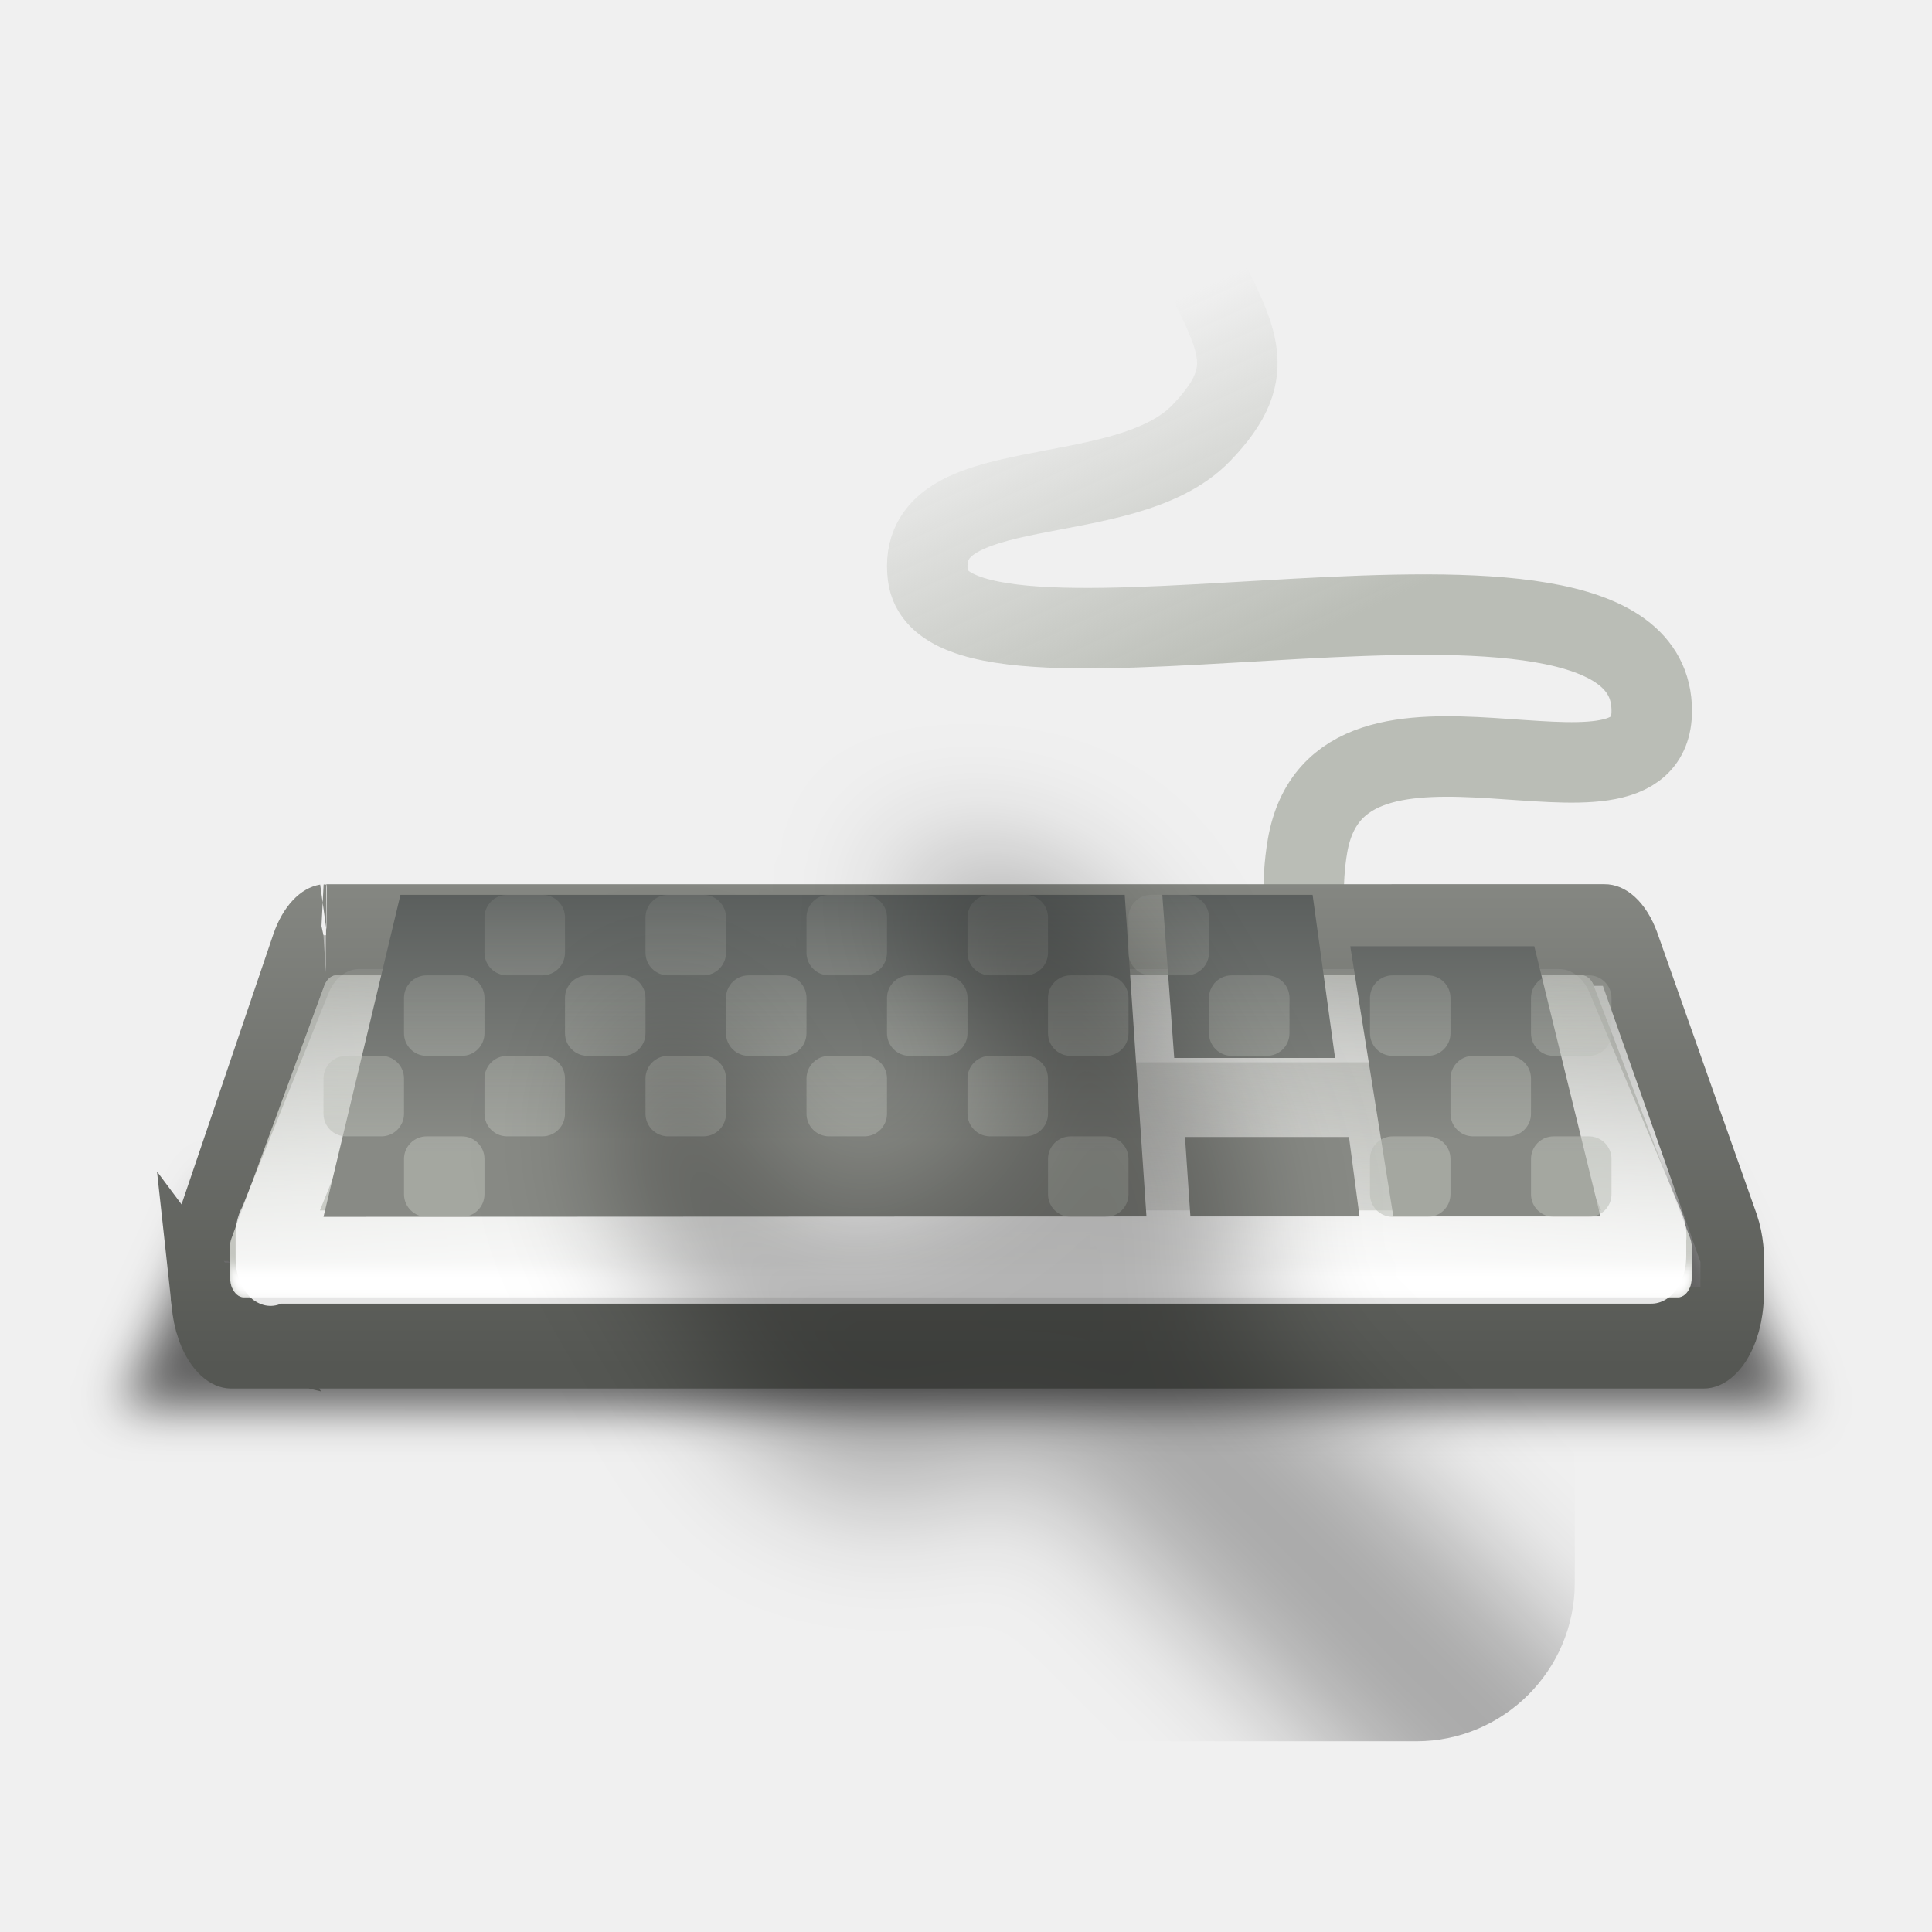
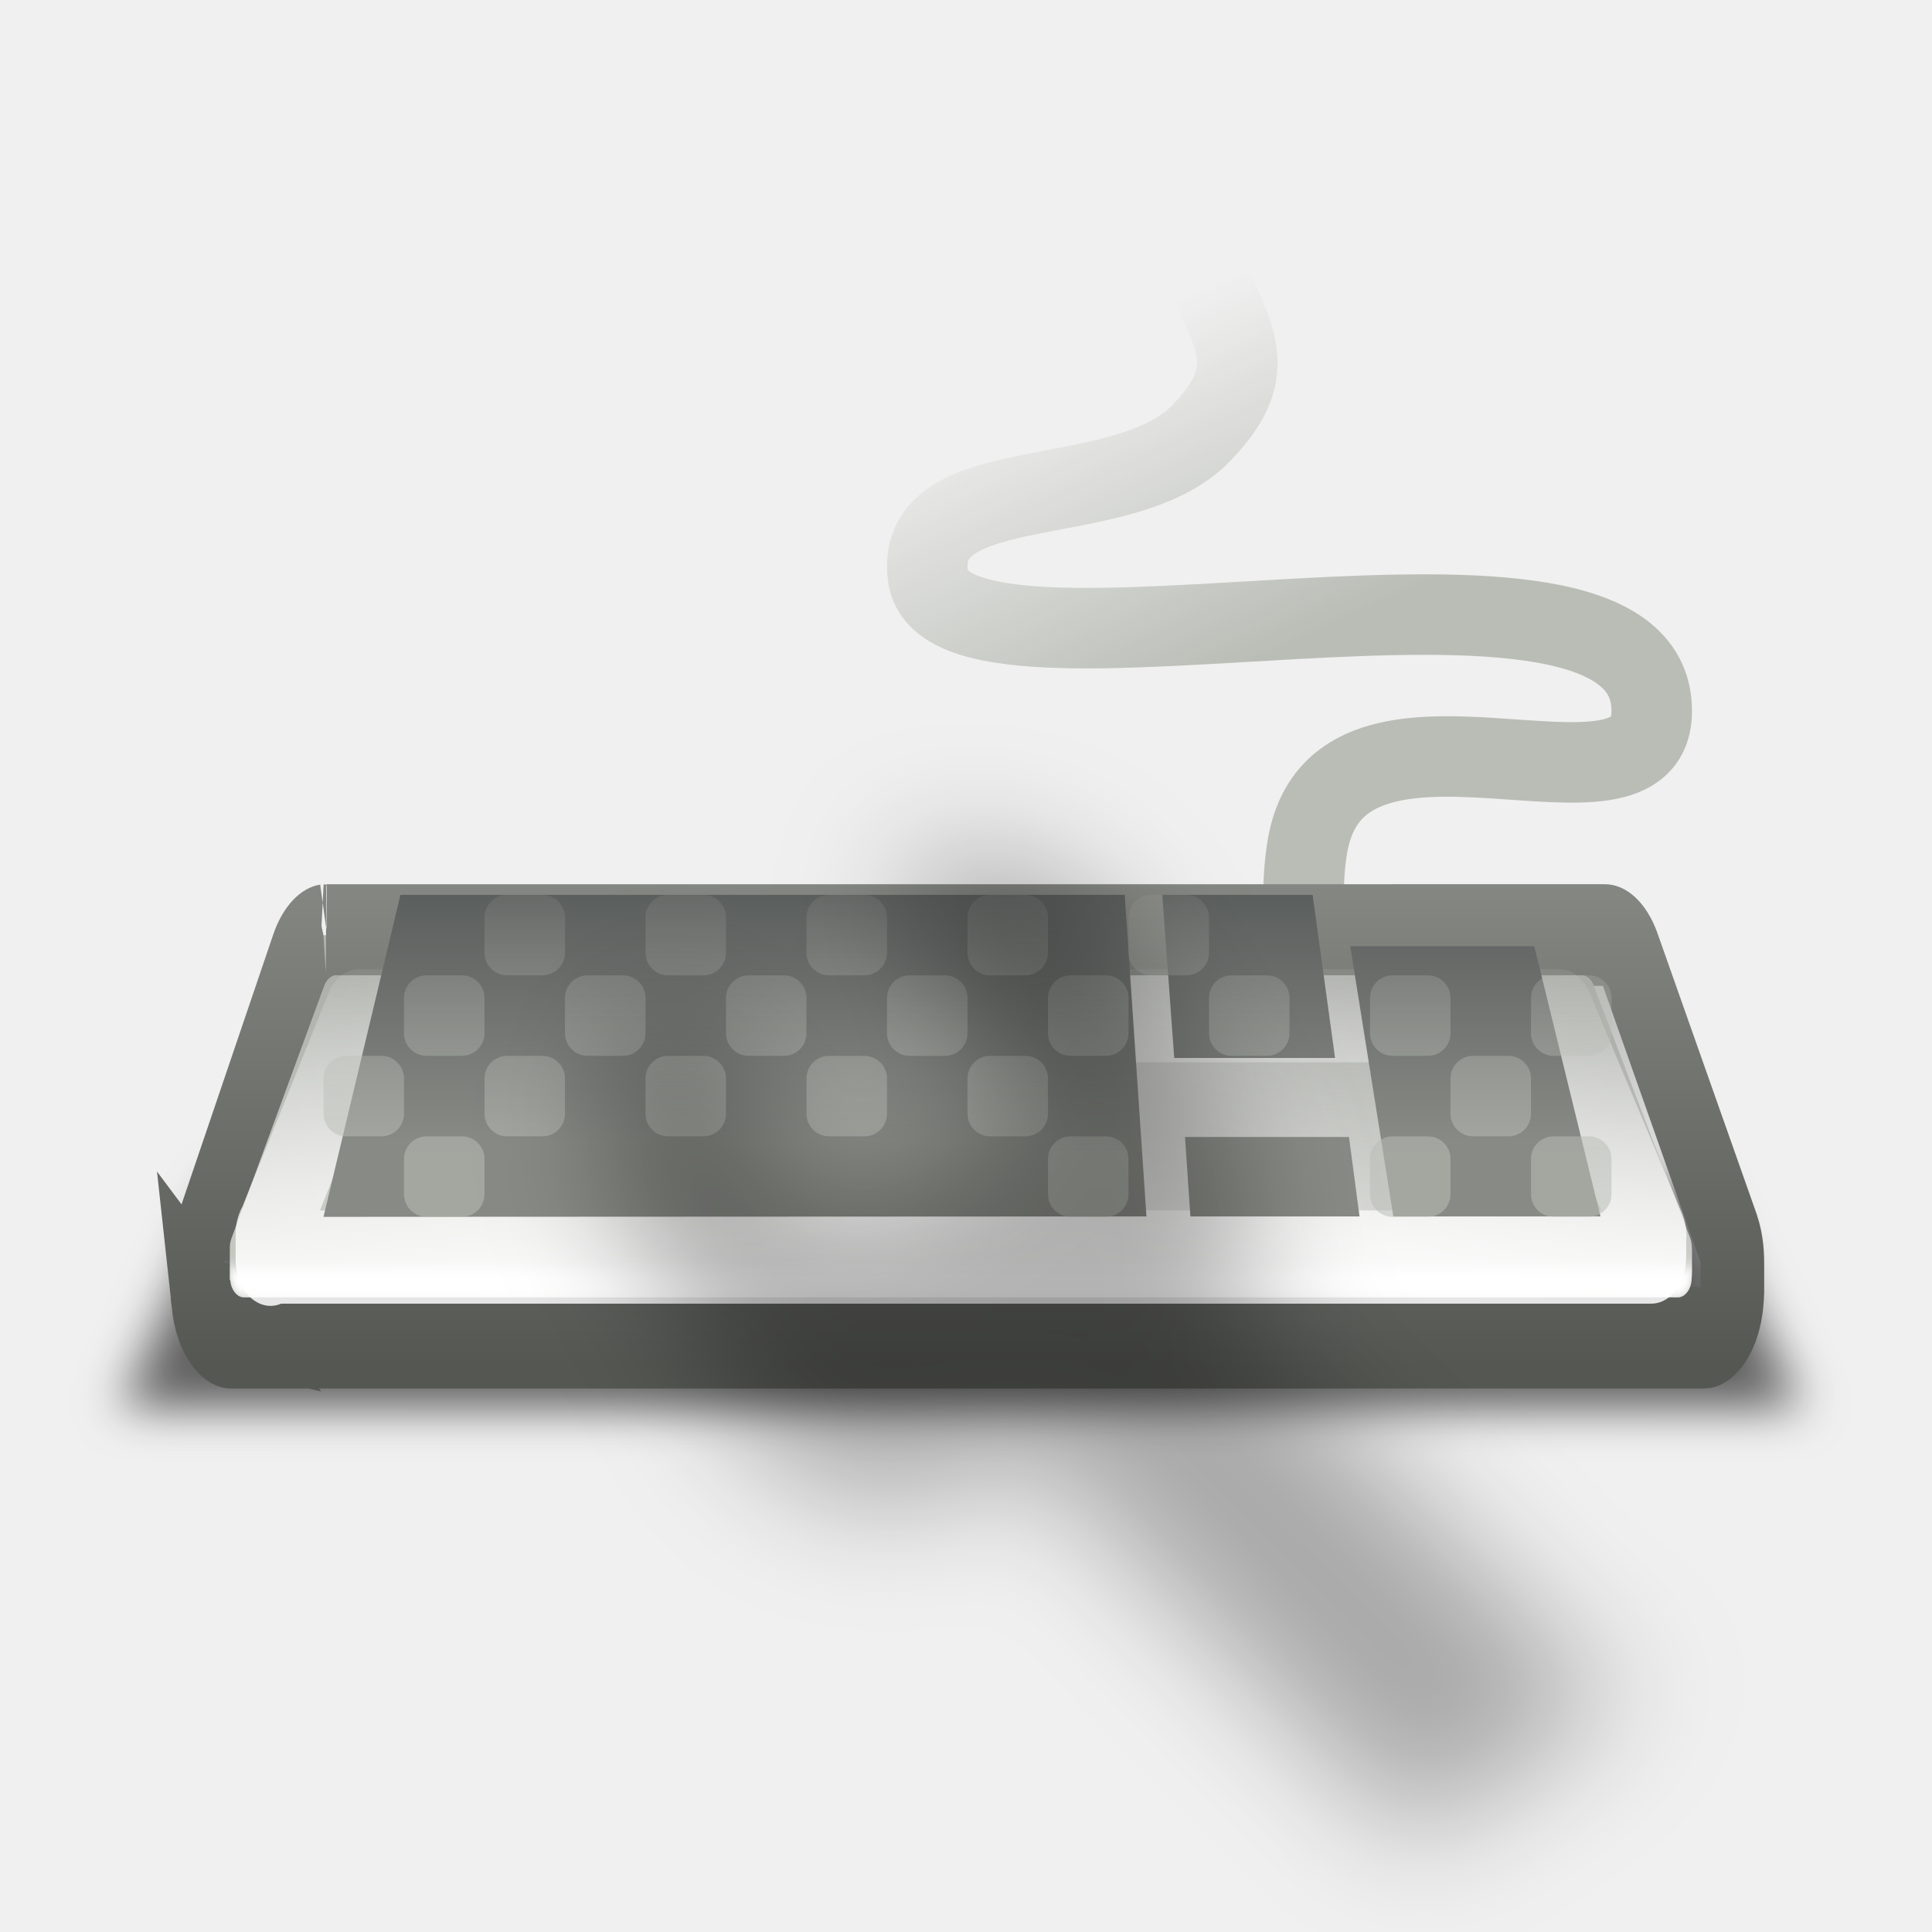
<svg xmlns="http://www.w3.org/2000/svg" xmlns:xlink="http://www.w3.org/1999/xlink" width="24" height="24" id="svg2" version="1.0" style="display:inline">
  <defs id="defs4">
    <linearGradient id="linearGradient3574">
      <stop style="stop-color:#babdb6;stop-opacity:1" offset="0" id="stop3576" />
      <stop style="stop-color:#ffffff;stop-opacity:1" offset="1" id="stop3578" />
    </linearGradient>
    <linearGradient xlink:href="#linearGradient3574" id="linearGradient3581" x1="305.125" y1="181.511" x2="309.625" y2="182.438" gradientUnits="userSpaceOnUse" gradientTransform="translate(-0.00240191,-0.07836799)" />
    <linearGradient id="linearGradient7755">
      <stop style="stop-color:#000000;stop-opacity:1;" offset="0" id="stop7757" />
      <stop id="stop7759" offset="0.477" style="stop-color:#000000;stop-opacity:1" />
      <stop style="stop-color:#ffffff;stop-opacity:1" offset="1" id="stop7761" />
    </linearGradient>
    <linearGradient id="linearGradient3775">
      <stop style="stop-color:#888a85;stop-opacity:1;" offset="0" id="stop3777" />
      <stop style="stop-color:#555753;stop-opacity:1" offset="1" id="stop3779" />
    </linearGradient>
    <linearGradient xlink:href="#linearGradient3775" id="linearGradient3814" gradientUnits="userSpaceOnUse" x1="318.63" y1="190.764" x2="317.917" y2="197.288" />
    <linearGradient xlink:href="#linearGradient4434" id="linearGradient3812" gradientUnits="userSpaceOnUse" x1="320.189" y1="190.019" x2="307.789" y2="183.758" />
    <linearGradient id="linearGradient4434">
      <stop id="stop4436" offset="0" style="stop-color:#d3d7cf;stop-opacity:1;" />
      <stop style="stop-color:#babdb6;stop-opacity:1" offset="0.183" id="stop4438" />
      <stop id="stop4440" offset="0.319" style="stop-color:#ffffff;stop-opacity:1" />
      <stop style="stop-color:#babdb6;stop-opacity:1" offset="0.876" id="stop4442" />
      <stop id="stop4444" offset="1" style="stop-color:#eeeeec;stop-opacity:1" />
    </linearGradient>
    <linearGradient id="linearGradient3-paper-sheet-orig-08">
      <stop style="stop-color: rgb(255, 255, 255); stop-opacity: 1;" offset="0" id="stop6-paper-sheet-orig-1" />
      <stop style="stop-color: rgb(211, 215, 207); stop-opacity: 1;" offset="1" id="stop7-paper-sheet-orig-2" />
    </linearGradient>
    <radialGradient xlink:href="#linearGradient7755" id="radialGradient7767" gradientUnits="userSpaceOnUse" gradientTransform="matrix(0.6602922,-1.1125763e-6,1.3986525e-6,0.8300728,104.7241,-724.9782)" cx="323" cy="1103.486" fx="323" fy="1103.486" r="7.509" />
    <mask maskUnits="userSpaceOnUse" id="mask7763">
      <rect id="rect7765" x="302.983" y="176.95" height="14.045" width="15.017" style="display:inline;visibility:visible;fill:url(#radialGradient7767);fill-opacity:1;fill-rule:nonzero;stroke:none" />
    </mask>
-     <clipPath clipPathUnits="userSpaceOnUse" id="clipPath7801">
-       <path style="display:inline;fill:#000000;fill-opacity:1;stroke:none" d="m 304.513,1081.515 c -1.085,0 -1.969,0.884 -1.969,1.969 v 16.062 c 0,1.085 0.884,1.969 1.969,1.969 h 13.062 c 1.085,0 1.969,-0.884 1.969,-1.969 v -0.969 c 0,-3.406 0,-5.669 0,-9.062 0,-4.844 -5.054,-8 -9.5,-8 z" id="path7803" />
-     </clipPath>
-     <filter id="filter7813" x="-0.093" width="1.186" y="-0.093" height="1.187" color-interpolation-filters="sRGB">
+     <filter id="filter7813" x="-0.142" width="1.283" y="-0.153" height="1.305" color-interpolation-filters="sRGB">
      <feGaussianBlur stdDeviation="0.777" id="feGaussianBlur7815" />
    </filter>
    <linearGradient xlink:href="#linearGradient3847" id="linearGradient7802" gradientUnits="userSpaceOnUse" gradientTransform="matrix(0.4200498,0,0,0.8884663,178.5969,121.3942)" x1="328.628" y1="74.433" x2="327.479" y2="69.121" />
    <linearGradient id="linearGradient3847">
      <stop style="stop-color:#babdb6;stop-opacity:1;" offset="0" id="stop3849" />
      <stop style="stop-color:#babdb6;stop-opacity:0;" offset="1" id="stop3851" />
    </linearGradient>
    <filter id="filter4804" x="-0.035" width="1.069" y="-0.243" height="1.486">
      <feGaussianBlur stdDeviation="0.648" id="feGaussianBlur4806" />
    </filter>
    <linearGradient xlink:href="#linearGradient2740" id="linearGradient7804" gradientUnits="userSpaceOnUse" x1="145.437" y1="356.719" x2="145.437" y2="404.662" />
    <linearGradient id="linearGradient2740">
      <stop style="stop-color:#888a85;stop-opacity:1" offset="0" id="stop2742" />
      <stop style="stop-color:#888a85;stop-opacity:0;" offset="1" id="stop2744" />
    </linearGradient>
    <linearGradient xlink:href="#linearGradient4538" id="linearGradient7806" gradientUnits="userSpaceOnUse" x1="110.532" y1="416.369" x2="110.532" y2="368.067" />
    <linearGradient id="linearGradient4538">
      <stop style="stop-color:#555753;stop-opacity:1;" offset="0" id="stop4540" />
      <stop style="stop-color:#888a85;stop-opacity:1" offset="1" id="stop4542" />
    </linearGradient>
    <clipPath clipPathUnits="userSpaceOnUse" id="clipPath3519">
      <path id="path3521" d="m 49.053,377.918 c -0.711,0.073 -1.34,0.492 -1.68,1.12 l -14.28,26.383 c -0.172,0.324 -0.255,0.673 -0.249,1.027 1.72e-4,0.011 -3.28e-4,0.021 0,0.031 v 2.987 0.311 h 0.062 c 0.045,0.26 0.109,0.513 0.249,0.747 0.388,0.649 1.08,1.054 1.836,1.058 H 255.853 c 0.765,0.002 1.477,-0.399 1.867,-1.058 0.137,-0.232 0.206,-0.489 0.249,-0.747 0.049,-0.291 0.062,-0.871 0.062,-0.871 v -2.084 c 0,-0.492 -0.035,-0.987 -0.28,-1.431 L 242.911,379.007 c -0.389,-0.68 -1.115,-1.097 -1.898,-1.089 H 49.271 c -0.073,-0.004 -0.145,-0.004 -0.218,0 z" style="display:inline;fill:#000000;fill-opacity:1;stroke:none;stroke-width:1;stroke-linecap:square;stroke-linejoin:miter;stroke-miterlimit:4;stroke-dashoffset:0.361;stroke-opacity:1;enable-background:new" />
    </clipPath>
    <radialGradient xlink:href="#linearGradient2748" id="radialGradient7808" gradientUnits="userSpaceOnUse" gradientTransform="matrix(-0.9950172,-1.72342,1.125493,-0.6498033,7.41235,817.8285)" cx="139.852" cy="260.935" fx="139.852" fy="260.935" r="112.594" />
    <linearGradient id="linearGradient2748">
      <stop style="stop-color:#eeeeec;stop-opacity:1" offset="0" id="stop2750" />
      <stop style="stop-color:#babdb6;stop-opacity:1" offset="1" id="stop2752" />
    </linearGradient>
    <filter id="filter3523" x="-0.006" width="1.012" y="-0.366" height="1.733">
      <feGaussianBlur stdDeviation="0.572" id="feGaussianBlur3525" />
    </filter>
    <linearGradient xlink:href="#linearGradient2740" id="linearGradient7810" gradientUnits="userSpaceOnUse" x1="147.5" y1="353.404" x2="145.437" y2="404.662" />
    <linearGradient xlink:href="#linearGradient3833" id="linearGradient7812" gradientUnits="userSpaceOnUse" x1="178.917" y1="409.985" x2="178.917" y2="371.447" />
    <linearGradient id="linearGradient3833">
      <stop style="stop-color:#ffffff;stop-opacity:1;" offset="0" id="stop3835" />
      <stop style="stop-color:#ffffff;stop-opacity:0;" offset="1" id="stop3837" />
    </linearGradient>
    <linearGradient xlink:href="#linearGradient4574" id="linearGradient7814" gradientUnits="userSpaceOnUse" gradientTransform="matrix(0.3776909,0,0,0.8000001,193.0704,120.4)" x1="316.183" y1="83.225" x2="316.183" y2="90.82" />
    <linearGradient id="linearGradient4574">
      <stop style="stop-color:#2e3436;stop-opacity:1" offset="0" id="stop4576" />
      <stop style="stop-color:#888a85;stop-opacity:1" offset="1" id="stop4578" />
    </linearGradient>
    <linearGradient xlink:href="#linearGradient3847" id="linearGradient7864" gradientUnits="userSpaceOnUse" x1="307.531" y1="193.188" x2="307.531" y2="189.119" />
    <linearGradient xlink:href="#linearGradient3847" id="linearGradient1" gradientUnits="userSpaceOnUse" x1="307.531" y1="193.188" x2="307.531" y2="189.119" />
    <linearGradient xlink:href="#linearGradient3847" id="linearGradient2" gradientUnits="userSpaceOnUse" x1="307.531" y1="193.188" x2="307.531" y2="189.119" />
    <linearGradient xlink:href="#linearGradient3847" id="linearGradient3" gradientUnits="userSpaceOnUse" x1="307.531" y1="193.188" x2="307.531" y2="189.119" />
    <linearGradient xlink:href="#linearGradient3847" id="linearGradient4" gradientUnits="userSpaceOnUse" x1="307.531" y1="193.188" x2="307.531" y2="189.119" />
    <linearGradient xlink:href="#linearGradient3847" id="linearGradient5" gradientUnits="userSpaceOnUse" x1="307.531" y1="193.188" x2="307.531" y2="189.119" />
    <linearGradient xlink:href="#linearGradient3847" id="linearGradient6" gradientUnits="userSpaceOnUse" x1="307.531" y1="193.188" x2="307.531" y2="189.119" />
    <linearGradient xlink:href="#linearGradient3847" id="linearGradient7" gradientUnits="userSpaceOnUse" x1="307.531" y1="193.188" x2="307.531" y2="189.119" />
    <linearGradient xlink:href="#linearGradient3847" id="linearGradient8" gradientUnits="userSpaceOnUse" x1="307.531" y1="193.188" x2="307.531" y2="189.119" />
    <linearGradient xlink:href="#linearGradient3847" id="linearGradient9" gradientUnits="userSpaceOnUse" x1="307.531" y1="193.188" x2="307.531" y2="189.119" />
    <linearGradient xlink:href="#linearGradient3847" id="linearGradient10" gradientUnits="userSpaceOnUse" x1="307.531" y1="193.188" x2="307.531" y2="189.119" />
    <linearGradient xlink:href="#linearGradient3847" id="linearGradient11" gradientUnits="userSpaceOnUse" x1="307.531" y1="193.188" x2="307.531" y2="189.119" />
    <linearGradient xlink:href="#linearGradient3847" id="linearGradient12" gradientUnits="userSpaceOnUse" x1="307.531" y1="193.188" x2="307.531" y2="189.119" />
    <linearGradient xlink:href="#linearGradient3847" id="linearGradient13" gradientUnits="userSpaceOnUse" x1="307.531" y1="193.188" x2="307.531" y2="189.119" />
    <linearGradient xlink:href="#linearGradient3847" id="linearGradient14" gradientUnits="userSpaceOnUse" x1="307.531" y1="193.188" x2="307.531" y2="189.119" />
    <linearGradient xlink:href="#linearGradient3847" id="linearGradient15" gradientUnits="userSpaceOnUse" x1="307.531" y1="193.188" x2="307.531" y2="189.119" />
    <linearGradient xlink:href="#linearGradient3847" id="linearGradient16" gradientUnits="userSpaceOnUse" x1="307.531" y1="193.188" x2="307.531" y2="189.119" />
    <linearGradient xlink:href="#linearGradient3847" id="linearGradient17" gradientUnits="userSpaceOnUse" x1="307.531" y1="193.188" x2="307.531" y2="189.119" />
    <linearGradient xlink:href="#linearGradient3847" id="linearGradient18" gradientUnits="userSpaceOnUse" x1="307.531" y1="193.188" x2="307.531" y2="189.119" />
    <linearGradient xlink:href="#linearGradient3847" id="linearGradient19" gradientUnits="userSpaceOnUse" x1="307.531" y1="193.188" x2="307.531" y2="189.119" />
    <linearGradient xlink:href="#linearGradient3847" id="linearGradient20" gradientUnits="userSpaceOnUse" x1="307.531" y1="193.188" x2="307.531" y2="189.119" />
    <linearGradient xlink:href="#linearGradient3847" id="linearGradient21" gradientUnits="userSpaceOnUse" x1="307.531" y1="193.188" x2="307.531" y2="189.119" />
    <linearGradient xlink:href="#linearGradient3847" id="linearGradient22" gradientUnits="userSpaceOnUse" x1="307.531" y1="193.188" x2="307.531" y2="189.119" />
    <linearGradient xlink:href="#linearGradient3847" id="linearGradient23" gradientUnits="userSpaceOnUse" x1="307.531" y1="193.188" x2="307.531" y2="189.119" />
  </defs>
  <g id="layer14" style="display:inline">
    <g id="g7766" transform="translate(-301.9814,-178.8839)" style="display:inline;enable-background:new">
      <path id="path6631" d="m 319.282,193.774 c 0,0 -1.38,-2.519 -1.058,-4.382 0.392,-2.267 4.276,-0.082 4.276,-1.678 0,-2.564 -8.769,0.075 -8.992,-1.678 -0.17,-1.336 2.427,-0.77 3.394,-1.771 1.531,-1.585 -1.329,-1.58 -1.411,-8.764" style="display:inline;fill:none;fill-opacity:1;fill-rule:evenodd;stroke:url(#linearGradient7802);stroke-width:1;stroke-linecap:butt;stroke-linejoin:miter;stroke-miterlimit:4;stroke-dasharray:none;stroke-opacity:1;enable-background:new" />
      <path transform="matrix(0.4636818,0,0,0.4329415,165.5399,158.1136)" id="path6633" d="M 300.27,82 297.506,88.375 342.5,88.39 339.62,82 Z" style="display:inline;opacity:0.6;fill:#000000;fill-opacity:1;stroke:none;stroke-width:1;stroke-linecap:square;stroke-linejoin:round;stroke-miterlimit:4;stroke-dashoffset:0.361;stroke-opacity:1;filter:url(#filter4804);enable-background:new" />
      <path transform="matrix(0.08283252,0,0,0.1320013,301.9531,140.8927)" d="m 49.281,375.803 c 0.283,0.005 -0.505,0.034 -0.434,0.01 -1.408,0.144 -2.648,0.972 -3.322,2.217 l -14.281,26.375 a 2.104,2.104 0 0 0 -0.01,0.016 c -0.335,0.631 -0.505,1.341 -0.494,2.049 v 0.002 c 10e-6,6.4e-4 -10e-6,0.001 0,0.002 -0.001,-0.069 -0.004,-0.054 0,0.06 v 2.936 0.312 a 2.104,2.104 0 0 0 1.773,1.773 l -1.68,-1.412 c 0.063,0.363 0.175,0.899 0.516,1.469 0.76,1.27 2.13,2.078 3.639,2.086 a 2.104,2.104 0 0 0 0.012,0 h 220.84 c 1.512,0.003 2.914,-0.785 3.689,-2.094 0.33,-0.557 0.45,-1.081 0.516,-1.475 0.114,-0.679 0.09,-1.174 0.09,-1.174 a 2.104,2.104 0 0 0 0,-0.049 v -2.094 c 0,-0.597 -0.018,-1.5 -0.543,-2.453 a 2.104,2.104 0 0 0 -0.008,-0.016 l -14.844,-26.375 a 2.104,2.104 0 0 0 -0.008,-0.012 c -0.769,-1.347 -2.203,-2.17 -3.754,-2.154 z" id="path6635" style="display:inline;fill:url(#linearGradient7804);fill-opacity:1;stroke:url(#linearGradient7806);stroke-width:9.563;stroke-linecap:square;stroke-linejoin:miter;stroke-miterlimit:4;stroke-dasharray:none;stroke-dashoffset:0.361;stroke-opacity:1;enable-background:new" />
      <g transform="matrix(0.08065984,0,0,0.1188153,302.1872,146.0978)" clip-path="url(#clipPath3519)" id="g6637" style="display:inline;enable-background:new">
        <path style="display:inline;fill:url(#radialGradient7808);fill-opacity:1;stroke:none;stroke-width:1;stroke-linecap:square;stroke-linejoin:miter;stroke-miterlimit:4;stroke-dashoffset:0.361;stroke-opacity:1;enable-background:new" d="m 49.053,377.918 c -0.711,0.073 -1.34,0.492 -1.68,1.12 l -14.28,26.383 c -0.172,0.324 -0.255,0.673 -0.249,1.027 1.72e-4,0.011 -3.28e-4,0.021 0,0.031 v 2.987 0.311 h 0.062 c 0.045,0.26 0.109,0.513 0.249,0.747 0.388,0.649 1.08,1.054 1.836,1.058 H 255.853 c 0.765,0.002 1.477,-0.399 1.867,-1.058 0.137,-0.232 0.206,-0.489 0.249,-0.747 0.049,-0.291 0.062,-0.871 0.062,-0.871 v -2.084 c 0,-0.492 -0.035,-0.987 -0.28,-1.431 L 242.911,379.007 c -0.389,-0.68 -1.115,-1.097 -1.898,-1.089 H 49.271 c -0.073,-0.004 -0.145,-0.004 -0.218,0 z" id="path6639" />
        <path style="display:inline;opacity:1;fill:#ffffff;fill-opacity:1;stroke:none;stroke-width:1;stroke-linecap:square;stroke-linejoin:miter;stroke-miterlimit:4;stroke-dashoffset:0.361;stroke-opacity:1;filter:url(#filter3523);enable-background:new" d="m 32.844,407.844 v 1.625 0.312 h 0.062 c 0.045,0.26 0.11,0.516 0.25,0.75 0.388,0.649 1.088,1.058 1.844,1.062 h 220.844 c 0.765,0.002 1.485,-0.404 1.875,-1.062 0.137,-0.232 0.207,-0.492 0.25,-0.75 0.049,-0.291 0.062,-0.875 0.062,-0.875 v -1.062 c -0.41,0.504 -1.027,0.814 -1.688,0.812 H 34.5 c -0.653,-0.004 -1.25,-0.315 -1.656,-0.812 z" id="path6641" />
        <path style="display:inline;fill:url(#linearGradient7810);fill-opacity:1;stroke:none;stroke-width:1;stroke-linecap:square;stroke-linejoin:miter;stroke-miterlimit:4;stroke-dashoffset:0.361;stroke-opacity:1;enable-background:new" d="m 49.053,377.918 c -0.711,0.073 -1.34,0.492 -1.68,1.12 l -14.28,26.383 c -0.172,0.324 -0.255,0.673 -0.249,1.027 1.72e-4,0.011 -3.28e-4,0.021 0,0.031 v 2.987 0.311 h 0.062 c 0.045,0.26 0.109,0.513 0.249,0.747 0.388,0.649 1.08,1.054 1.836,1.058 H 255.853 c 0.765,0.002 1.477,-0.399 1.867,-1.058 0.137,-0.232 0.206,-0.489 0.249,-0.747 0.049,-0.291 0.062,-0.871 0.062,-0.871 v -2.084 c 0,-0.492 -0.035,-0.987 -0.28,-1.431 L 242.911,379.007 c -0.389,-0.68 -1.115,-1.097 -1.898,-1.089 H 49.271 c -0.073,-0.004 -0.145,-0.004 -0.218,0 z" id="path6643" />
      </g>
      <path transform="matrix(0.07792663,0,0,0.1045746,302.5849,151.7192)" d="m 49.479,380.416 -14.125,26.088 v 2.58 H 255.51 c 0.01,-0.14 0.012,-0.236 0.012,-0.236 v -2.035 c 0,-0.364 -0.056,-0.384 0.031,-0.225 l -14.73,-26.172 z m -14.127,25.975 a 2.51,2.51 0 0 1 0,0.014 c 2.7e-5,-0.003 0.002,-0.005 0.002,-0.008 0.002,0.116 0.002,0.112 -0.002,-0.006 z m 0.002,2.92 v 0.018 a 2.51,2.51 0 0 1 0.025,0.021 c 0.009,0.05 -0.025,-0.038 -0.025,-0.039 z" id="path6647" style="display:inline;opacity:0.845;fill:none;fill-opacity:1;stroke:url(#linearGradient7812);stroke-width:11.078;stroke-linecap:square;stroke-linejoin:round;stroke-miterlimit:4;stroke-dasharray:none;stroke-dashoffset:0.361;stroke-opacity:1;enable-background:new" />
      <path id="path6649" d="M 306.956,190 306,194 316.223,193.995 315.953,190 Z m 9.464,0 0.148,2.026 h 1.998 L 318.287,190 Z m 2.335,0.639 0.535,3.356 h 2.573 l -0.822,-3.356 z m -2.053,2.369 0.067,0.987 h 2.101 l -0.131,-0.987 z" style="display:inline;fill:url(#linearGradient7814);fill-opacity:1;fill-rule:evenodd;stroke:none;stroke-width:1px;stroke-linecap:butt;stroke-linejoin:miter;stroke-opacity:1;enable-background:new" />
      <g style="fill:url(#linearGradient7864);fill-opacity:1" id="g7728">
        <rect style="opacity:0.554;fill:url(#linearGradient1);fill-opacity:1;stroke:none;stroke-width:1;stroke-linecap:round;stroke-linejoin:round;stroke-miterlimit:4;stroke-dasharray:none;stroke-dashoffset:0.361;stroke-opacity:1" id="rect7061" width="1" height="1" x="307" y="191" rx="0.281" ry="0.281" />
        <rect style="display:inline;opacity:0.554;fill:url(#linearGradient2);fill-opacity:1;stroke:none;stroke-width:1;stroke-linecap:round;stroke-linejoin:round;stroke-miterlimit:4;stroke-dasharray:none;stroke-dashoffset:0.361;stroke-opacity:1;enable-background:new" id="rect7063" width="1" height="1" x="307" y="193" rx="0.281" ry="0.281" />
        <rect style="display:inline;opacity:0.554;fill:url(#linearGradient3);fill-opacity:1;stroke:none;stroke-width:1;stroke-linecap:round;stroke-linejoin:round;stroke-miterlimit:4;stroke-dasharray:none;stroke-dashoffset:0.361;stroke-opacity:1;enable-background:new" id="rect7067" width="1" height="1" x="306" y="192" rx="0.281" ry="0.281" />
        <rect style="display:inline;opacity:0.554;fill:url(#linearGradient4);fill-opacity:1;stroke:none;stroke-width:1;stroke-linecap:round;stroke-linejoin:round;stroke-miterlimit:4;stroke-dasharray:none;stroke-dashoffset:0.361;stroke-opacity:1;enable-background:new" id="rect7069" width="1" height="1" x="308" y="192" rx="0.281" ry="0.281" />
        <rect style="display:inline;opacity:0.554;fill:url(#linearGradient5);fill-opacity:1;stroke:none;stroke-width:1;stroke-linecap:round;stroke-linejoin:round;stroke-miterlimit:4;stroke-dasharray:none;stroke-dashoffset:0.361;stroke-opacity:1;enable-background:new" id="rect7073" width="1" height="1" x="309" y="191" rx="0.281" ry="0.281" />
        <rect style="opacity:0.554;fill:url(#linearGradient6);fill-opacity:1;stroke:none;stroke-width:1;stroke-linecap:round;stroke-linejoin:round;stroke-miterlimit:4;stroke-dasharray:none;stroke-dashoffset:0.361;stroke-opacity:1" id="rect7075" width="1" height="1" x="311" y="191" rx="0.281" ry="0.281" />
        <rect style="display:inline;opacity:0.554;fill:url(#linearGradient7);fill-opacity:1;stroke:none;stroke-width:1;stroke-linecap:round;stroke-linejoin:round;stroke-miterlimit:4;stroke-dasharray:none;stroke-dashoffset:0.361;stroke-opacity:1;enable-background:new" id="rect7081" width="1" height="1" x="310" y="192" rx="0.281" ry="0.281" />
        <rect style="display:inline;opacity:0.554;fill:url(#linearGradient8);fill-opacity:1;stroke:none;stroke-width:1;stroke-linecap:round;stroke-linejoin:round;stroke-miterlimit:4;stroke-dasharray:none;stroke-dashoffset:0.361;stroke-opacity:1;enable-background:new" id="rect7083" width="1" height="1" x="312" y="192" rx="0.281" ry="0.281" />
        <rect style="display:inline;opacity:0.554;fill:url(#linearGradient9);fill-opacity:1;stroke:none;stroke-width:1;stroke-linecap:round;stroke-linejoin:round;stroke-miterlimit:4;stroke-dasharray:none;stroke-dashoffset:0.361;stroke-opacity:1;enable-background:new" id="rect7085" width="1" height="1" x="313" y="191" rx="0.281" ry="0.281" />
        <rect style="display:inline;opacity:0.554;fill:url(#linearGradient10);fill-opacity:1;stroke:none;stroke-width:1;stroke-linecap:round;stroke-linejoin:round;stroke-miterlimit:4;stroke-dasharray:none;stroke-dashoffset:0.361;stroke-opacity:1;enable-background:new" id="rect7091" width="1" height="1" x="315" y="191" rx="0.281" ry="0.281" />
        <rect style="display:inline;opacity:0.554;fill:url(#linearGradient11);fill-opacity:1;stroke:none;stroke-width:1;stroke-linecap:round;stroke-linejoin:round;stroke-miterlimit:4;stroke-dasharray:none;stroke-dashoffset:0.361;stroke-opacity:1;enable-background:new" id="rect7093" width="1" height="1" x="315" y="193" rx="0.281" ry="0.281" />
        <rect style="display:inline;opacity:0.554;fill:url(#linearGradient12);fill-opacity:1;stroke:none;stroke-width:1;stroke-linecap:round;stroke-linejoin:round;stroke-miterlimit:4;stroke-dasharray:none;stroke-dashoffset:0.361;stroke-opacity:1;enable-background:new" id="rect7095" width="1" height="1" x="314" y="192" rx="0.281" ry="0.281" />
        <rect style="display:inline;opacity:0.554;fill:url(#linearGradient13);fill-opacity:1;stroke:none;stroke-width:1;stroke-linecap:round;stroke-linejoin:round;stroke-miterlimit:4;stroke-dasharray:none;stroke-dashoffset:0.361;stroke-opacity:1;enable-background:new" id="rect7099" width="1" height="1" x="317" y="191" rx="0.281" ry="0.281" />
        <rect style="display:inline;opacity:0.554;fill:url(#linearGradient14);fill-opacity:1;stroke:none;stroke-width:1;stroke-linecap:round;stroke-linejoin:round;stroke-miterlimit:4;stroke-dasharray:none;stroke-dashoffset:0.361;stroke-opacity:1;enable-background:new" id="rect7101" width="1" height="1" x="319" y="191" rx="0.281" ry="0.281" />
        <rect style="display:inline;opacity:0.554;fill:url(#linearGradient15);fill-opacity:1;stroke:none;stroke-width:1;stroke-linecap:round;stroke-linejoin:round;stroke-miterlimit:4;stroke-dasharray:none;stroke-dashoffset:0.361;stroke-opacity:1;enable-background:new" id="rect7103" width="1" height="1" x="319" y="193" rx="0.281" ry="0.281" />
        <rect style="display:inline;opacity:0.554;fill:url(#linearGradient16);fill-opacity:1;stroke:none;stroke-width:1;stroke-linecap:round;stroke-linejoin:round;stroke-miterlimit:4;stroke-dasharray:none;stroke-dashoffset:0.361;stroke-opacity:1;enable-background:new" id="rect7107" width="1" height="1" x="320" y="192" rx="0.281" ry="0.281" />
        <rect style="display:inline;opacity:0.554;fill:url(#linearGradient17);fill-opacity:1;stroke:none;stroke-width:1;stroke-linecap:round;stroke-linejoin:round;stroke-miterlimit:4;stroke-dasharray:none;stroke-dashoffset:0.361;stroke-opacity:1;enable-background:new" id="rect7109" width="1" height="1" x="321" y="191" rx="0.281" ry="0.281" />
        <rect style="display:inline;opacity:0.554;fill:url(#linearGradient18);fill-opacity:1;stroke:none;stroke-width:1;stroke-linecap:round;stroke-linejoin:round;stroke-miterlimit:4;stroke-dasharray:none;stroke-dashoffset:0.361;stroke-opacity:1;enable-background:new" id="rect7111" width="1" height="1" x="321" y="193" rx="0.281" ry="0.281" />
        <rect style="opacity:0.554;fill:url(#linearGradient19);fill-opacity:1;stroke:none;stroke-width:1;stroke-linecap:round;stroke-linejoin:round;stroke-miterlimit:4;stroke-dasharray:none;stroke-dashoffset:0.361;stroke-opacity:1" id="rect7187" width="1" height="1" x="308" y="190" rx="0.281" ry="0.281" />
        <rect style="display:inline;opacity:0.554;fill:url(#linearGradient20);fill-opacity:1;stroke:none;stroke-width:1;stroke-linecap:round;stroke-linejoin:round;stroke-miterlimit:4;stroke-dasharray:none;stroke-dashoffset:0.361;stroke-opacity:1;enable-background:new" id="rect7193" width="1" height="1" x="310" y="190" rx="0.281" ry="0.281" />
        <rect style="opacity:0.554;fill:url(#linearGradient21);fill-opacity:1;stroke:none;stroke-width:1;stroke-linecap:round;stroke-linejoin:round;stroke-miterlimit:4;stroke-dasharray:none;stroke-dashoffset:0.361;stroke-opacity:1" id="rect7195" width="1" height="1" x="312" y="190" rx="0.281" ry="0.281" />
        <rect style="display:inline;opacity:0.554;fill:url(#linearGradient22);fill-opacity:1;stroke:none;stroke-width:1;stroke-linecap:round;stroke-linejoin:round;stroke-miterlimit:4;stroke-dasharray:none;stroke-dashoffset:0.361;stroke-opacity:1;enable-background:new" id="rect7201" width="1" height="1" x="314" y="190" rx="0.281" ry="0.281" />
        <rect style="display:inline;opacity:0.554;fill:url(#linearGradient23);fill-opacity:1;stroke:none;stroke-width:1;stroke-linecap:round;stroke-linejoin:round;stroke-miterlimit:4;stroke-dasharray:none;stroke-dashoffset:0.361;stroke-opacity:1;enable-background:new" id="rect7203" width="1" height="1" x="316" y="190" rx="0.281" ry="0.281" />
      </g>
    </g>
-     <path id="path7769" d="m 311.812,1090.505 c -0.268,0.018 -0.529,0.096 -0.781,0.219 l 1.312,2.25 c 0.263,0.455 0.128,0.996 -0.312,1.25 l -1.062,0.625 c -0.441,0.255 -0.987,0.08 -1.25,-0.375 l -1.312,-2.25 c -0.909,0.634 -1.19,1.897 -0.625,2.875 l 1.375,2.344 c 0.597,1.034 1.904,1.378 2.938,0.781 l 0.625,-0.375 7.094,7.031 c -0.39,0.654 -0.437,1.515 -0.031,2.219 l 1.344,2.312 c 0.57,0.988 1.834,1.365 2.844,0.875 l -1.312,-2.25 c -0.263,-0.455 -0.128,-0.996 0.312,-1.25 l 1.062,-0.625 c 0.441,-0.254 0.987,-0.08 1.25,0.375 l 1.312,2.25 c 0.909,-0.634 1.19,-1.897 0.625,-2.875 l -1.375,-2.344 c -0.597,-1.034 -1.904,-1.378 -2.938,-0.781 l -0.625,0.375 -7.094,-7.031 c 0.39,-0.654 0.437,-1.515 0.031,-2.219 l -1.344,-2.312 c -0.428,-0.741 -1.259,-1.149 -2.062,-1.094 z" style="display:inline;opacity:0.3;fill:#000000;fill-opacity:1;fill-rule:evenodd;stroke:none;filter:url(#filter7813);enable-background:new" clip-path="url(#clipPath7801)" transform="translate(-299.9815,-1079.884)" />
+     <path id="path7769" d="m 311.812,1090.505 c -0.268,0.018 -0.529,0.096 -0.781,0.219 l 1.312,2.25 c 0.263,0.455 0.128,0.996 -0.312,1.25 l -1.062,0.625 c -0.441,0.255 -0.987,0.08 -1.25,-0.375 l -1.312,-2.25 c -0.909,0.634 -1.19,1.897 -0.625,2.875 l 1.375,2.344 c 0.597,1.034 1.904,1.378 2.938,0.781 l 0.625,-0.375 4.698,4.786 c -0.39,0.654 4.127,-2.691 3.094,-2.094 l -0.625,0.375 -4.698,-4.786 c 0.39,-0.654 0.437,-1.515 0.031,-2.219 l -1.344,-2.312 c -0.428,-0.741 -1.259,-1.149 -2.062,-1.094 z" style="display:inline;opacity:0.3;fill:#000000;fill-opacity:1;fill-rule:evenodd;stroke:none;filter:url(#filter7813);enable-background:new" clip-path="none" transform="translate(-299.9815,-1079.884)" />
    <g style="display:inline;enable-background:new" id="g3807" transform="translate(-294.9815,-167.879)" mask="url(#mask7763)">
      <path id="path3753" d="m 307.812,177.5 c -0.268,0.018 -0.529,0.096 -0.781,0.219 l 1.312,2.25 c 0.263,0.455 0.128,0.996 -0.312,1.25 l -1.062,0.625 c -0.441,0.254 -0.987,0.08 -1.25,-0.375 l -1.312,-2.25 c -0.909,0.634 -1.19,1.897 -0.625,2.875 l 1.375,2.344 c 0.597,1.034 1.904,1.378 2.938,0.781 l 0.625,-0.375 7.094,7.031 c -0.39,0.654 -0.437,1.515 -0.031,2.219 l 1.344,2.312 c 0.57,0.988 1.834,1.365 2.844,0.875 l -1.312,-2.25 c -0.263,-0.455 -0.128,-0.996 0.312,-1.25 l 1.062,-0.625 c 0.441,-0.254 0.987,-0.08 1.25,0.375 l 1.312,2.25 c 0.909,-0.634 1.19,-1.897 0.625,-2.875 l -1.375,-2.344 c -0.597,-1.034 -1.904,-1.378 -2.938,-0.781 l -0.625,0.375 -7.094,-7.031 c 0.39,-0.654 0.437,-1.515 0.031,-2.219 l -1.344,-2.312 c -0.428,-0.741 -1.259,-1.149 -2.062,-1.094 z" style="display:inline;fill:url(#linearGradient3812);fill-opacity:1;fill-rule:evenodd;stroke:url(#linearGradient3814);stroke-width:1;stroke-linecap:round;stroke-linejoin:round;stroke-miterlimit:4;stroke-dasharray:none;stroke-dashoffset:0.361;stroke-opacity:1;enable-background:new" />
      <path style="display:inline;fill:url(#linearGradient3581);fill-opacity:1;fill-rule:evenodd;stroke:none;enable-background:new" d="m 307.841,177.797 c -0.082,0.006 -0.168,0.043 -0.25,0.062 l 1.062,1.844 c 0.351,0.608 0.167,1.401 -0.438,1.75 l -1.062,0.625 c -0.615,0.355 -1.399,0.108 -1.75,-0.5 l -1.062,-1.844 c -0.5,0.567 -0.649,1.402 -0.25,2.094 l 1.375,2.344 c 0.5,0.866 1.57,1.157 2.438,0.656 l 0.625,-0.375 2.344,-1.594 c 0.326,-0.546 0.368,-1.261 0.031,-1.844 l -1.344,-2.312 c -0.355,-0.615 -1.054,-0.952 -1.719,-0.906 z" id="path3572" />
      <path d="m 308.357,178.406 0.678,1.16 a 0.8,0.8 0 0 1 0.002,0.002 c 0.459,0.795 0.199,1.879 -0.605,2.344 l -1.057,0.621 a 0.8,0.8 0 0 1 -0.006,0.004 c -0.826,0.477 -1.885,0.127 -2.344,-0.668 l -0.691,-1.186 c -0.077,0.333 -0.042,0.694 0.141,1.01 l -0.004,-0.004 1.375,2.344 a 0.8,0.8 0 0 1 0.004,0.004 c 0.382,0.662 1.179,0.872 1.844,0.488 l 0.613,-0.367 a 0.8,0.8 0 0 1 0.975,0.117 l 7.094,7.031 a 0.8,0.8 0 0 1 0.125,0.979 c -0.247,0.413 -0.277,0.972 -0.025,1.408 l 1.342,2.311 a 0.8,0.8 0 0 1 0.002,0.002 c 0.187,0.324 0.499,0.528 0.844,0.621 l -0.697,-1.193 a 0.8,0.8 0 0 1 -0.002,-0.002 c -0.459,-0.795 -0.199,-1.879 0.605,-2.344 l 1.057,-0.621 a 0.8,0.8 0 0 1 0.006,-0.004 c 0.826,-0.477 1.885,-0.127 2.344,0.668 l 0.691,1.186 c 0.077,-0.333 0.042,-0.694 -0.141,-1.01 l 0.004,0.004 -1.375,-2.344 a 0.8,0.8 0 0 1 -0.004,-0.004 c -0.382,-0.662 -1.179,-0.872 -1.844,-0.488 l -0.613,0.367 a 0.8,0.8 0 0 1 -0.975,-0.117 l -7.094,-7.031 a 0.8,0.8 0 0 1 -0.125,-0.979 c 0.247,-0.413 0.277,-0.972 0.025,-1.408 l -1.342,-2.311 a 0.8,0.8 0 0 1 -0.002,-0.002 c -0.179,-0.31 -0.492,-0.485 -0.824,-0.588 z" id="path3762" style="display:inline;opacity:0.465;fill:none;stroke:#ffffff;stroke-width:0.9;stroke-linecap:round;stroke-linejoin:round;stroke-miterlimit:4;stroke-dasharray:none;stroke-dashoffset:0.361;stroke-opacity:1;enable-background:new" />
      <path id="path3764" d="m 322.688,194.344 c 0.08,-0.335 0.028,-0.713 -0.156,-1.031 l -1.375,-2.344 c -0.382,-0.662 -1.179,-0.884 -1.844,-0.5 l -0.625,0.375 c -0.314,0.183 -0.712,0.132 -0.969,-0.125 L 310.625,183.688 c -0.257,-0.257 -0.308,-0.655 -0.125,-0.969 0.247,-0.413 0.283,-0.97 0.031,-1.406 L 309.188,179 c -0.178,-0.309 -0.481,-0.491 -0.812,-0.594 l 0.656,1.156 c 0.459,0.795 0.211,1.879 -0.594,2.344 l -1.062,0.625 c -0.826,0.477 -1.885,0.138 -2.344,-0.656 l -0.719,-1.219 m 12.062,10.656 c 0.257,0.257 0.308,0.655 0.125,0.969 -0.247,0.413 -0.283,0.97 -0.031,1.406" style="display:inline;opacity:0.883;fill:none;stroke:#ffffff;stroke-width:0.9;stroke-linecap:round;stroke-linejoin:round;stroke-miterlimit:4;stroke-dashoffset:0.361;stroke-opacity:1;enable-background:new" />
    </g>
  </g>
</svg>
